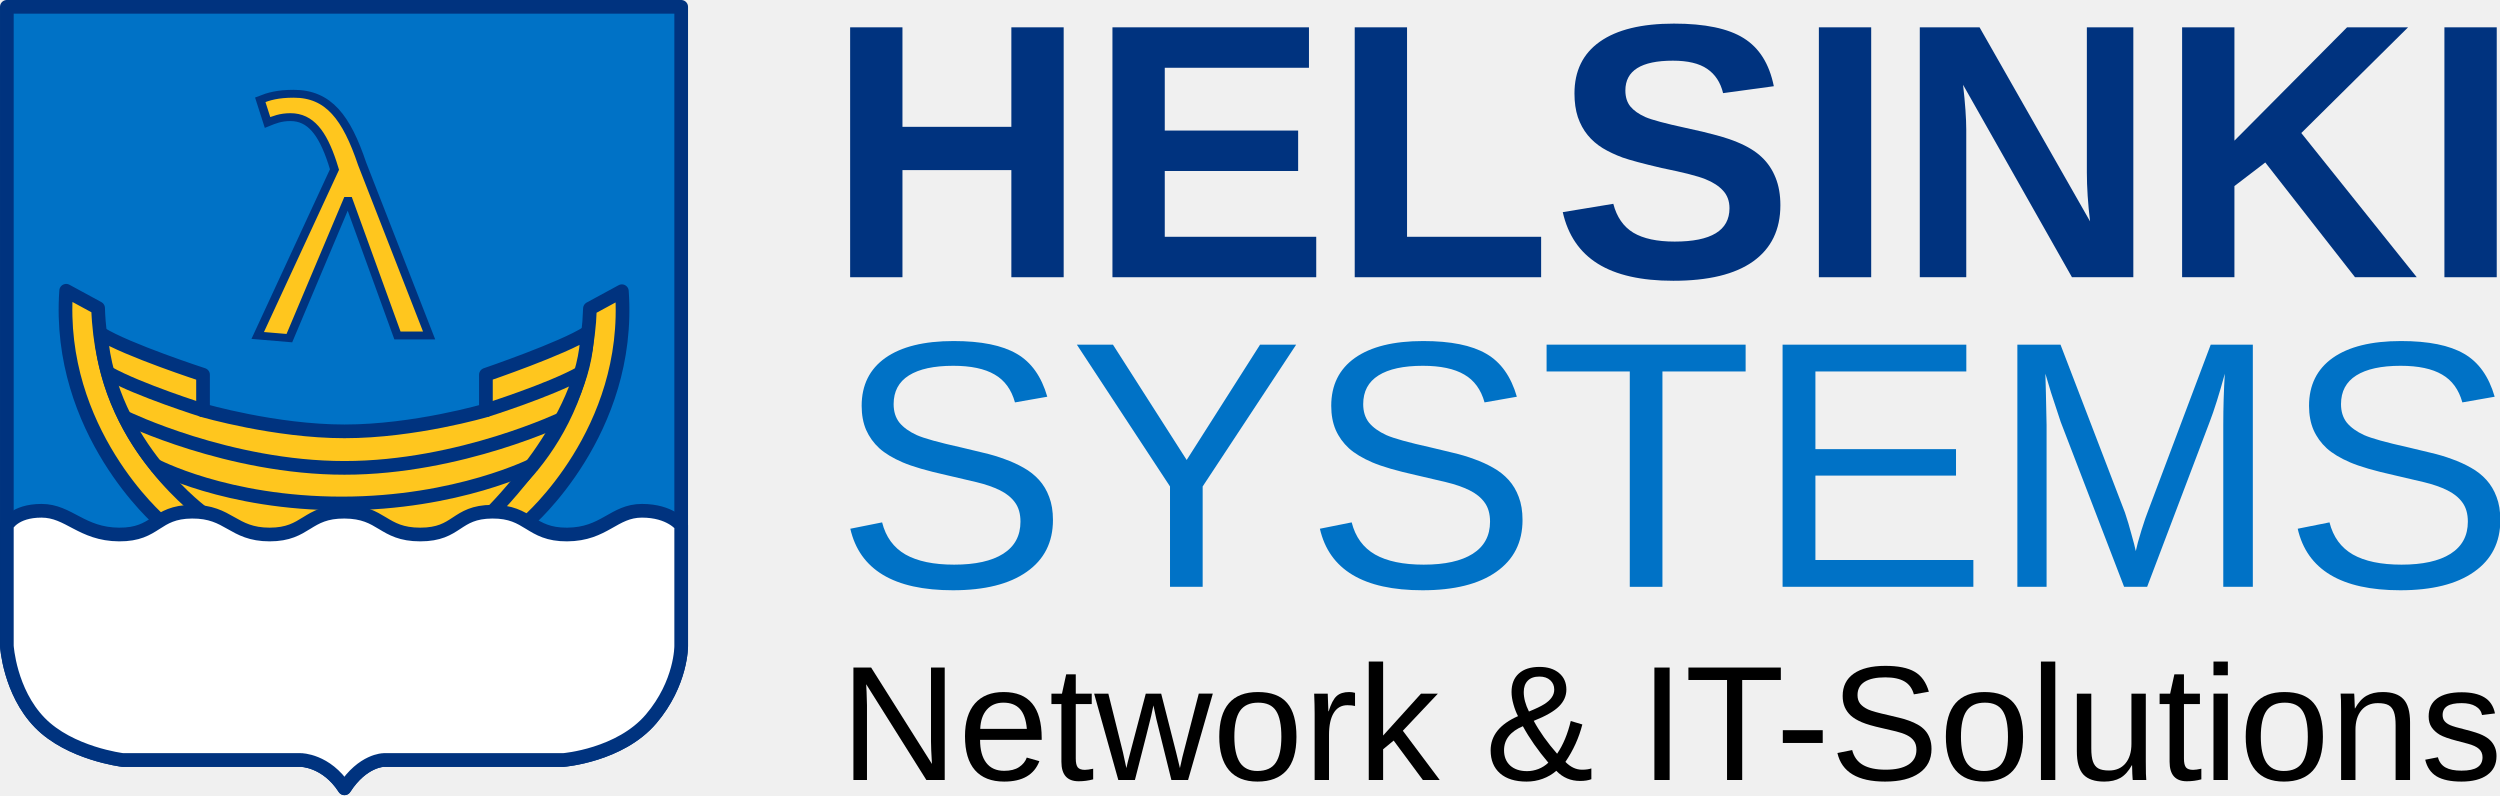
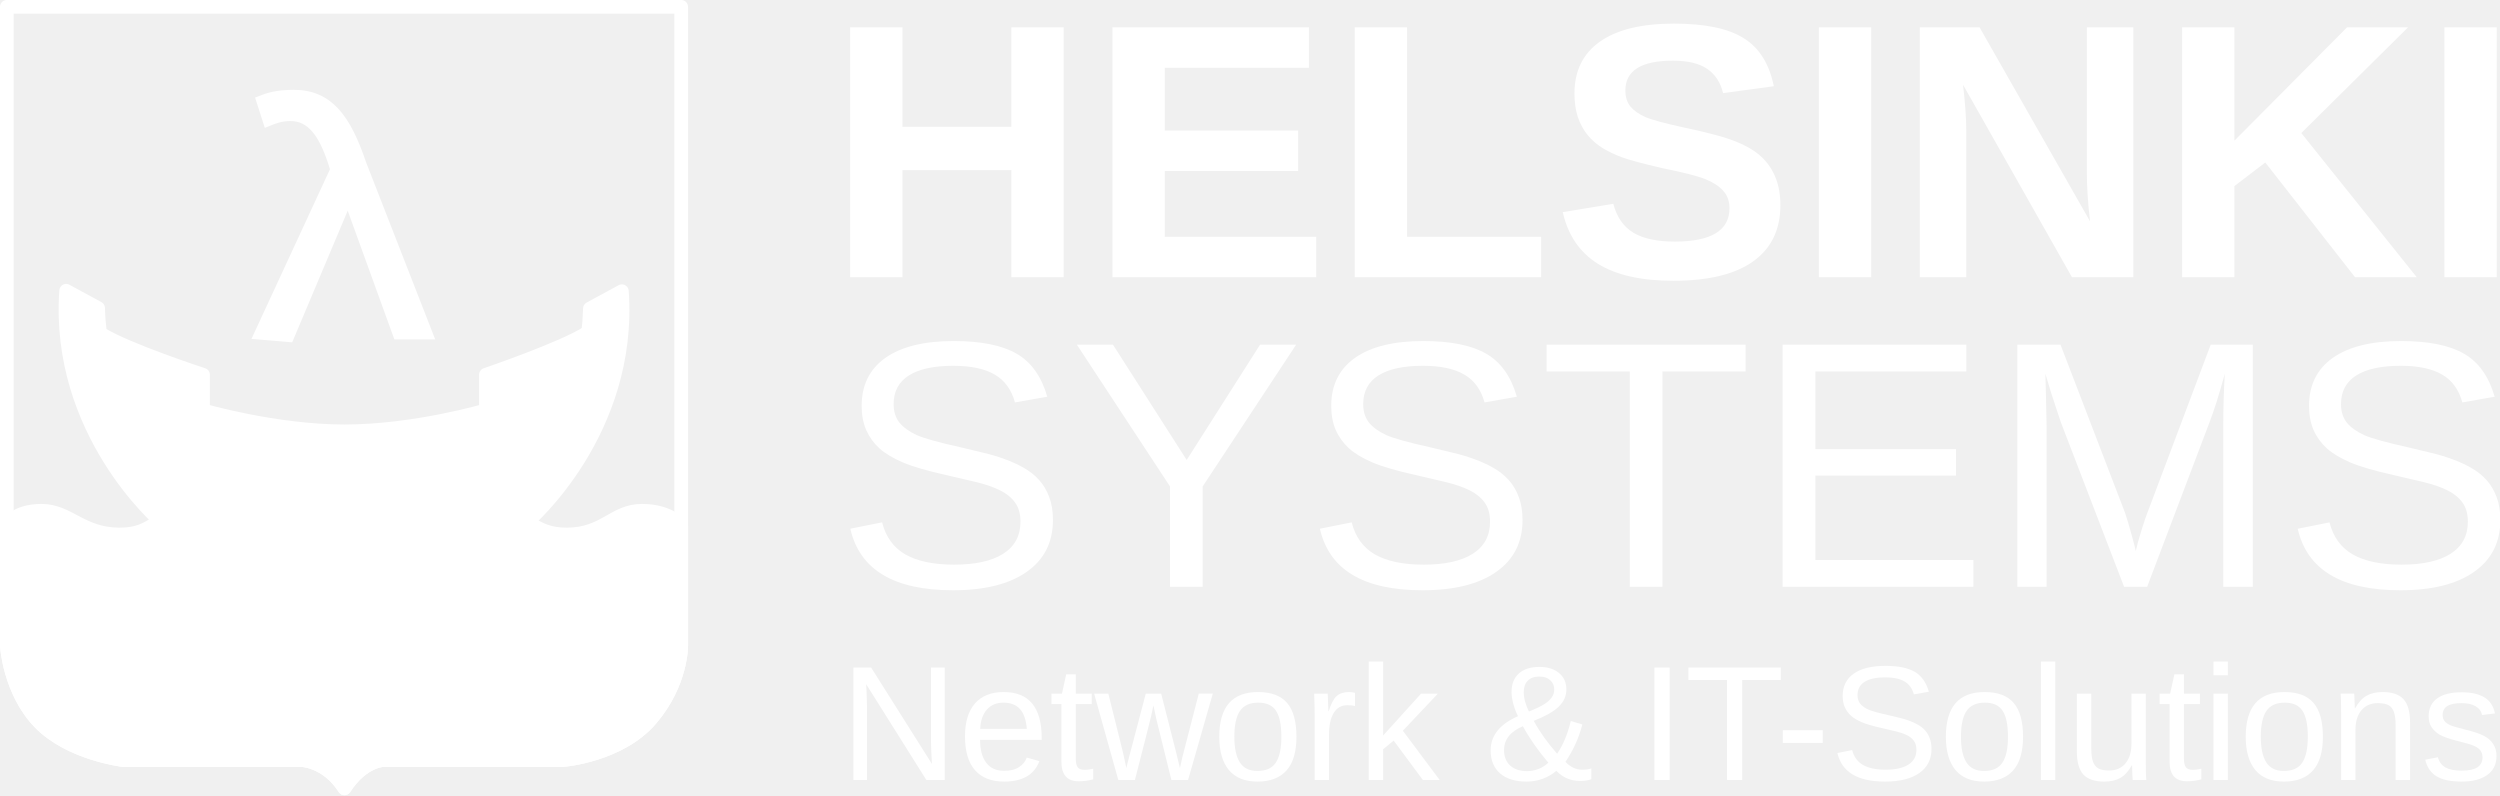
<svg xmlns="http://www.w3.org/2000/svg" id="svg93" version="1.1" viewBox="0 0 677.973 215.729" height="215.729mm" width="677.973mm">
  <defs id="defs87" />
  <g id="g342" transform="matrix(0.3743999,0,0,0.3744007,-0.4853307,-0.7767676)">
-     <path style="fill:#0072c6;fill-opacity:1;fill-rule:evenodd;stroke:#00337f;stroke-width:9.917;stroke-linecap:butt;stroke-linejoin:round;stroke-miterlimit:4;stroke-dasharray:none;stroke-opacity:1" d="M 6.255,7.033 H 494.704 V 469.91 c 0,0 0.337,26.832 -21.812,52.9 -22.473,26.45 -63.452,29.756 -63.452,29.756 H 279.231 c 0.098,0 -15.202,0 -28.421,20.499 -13.219,-20.499 -31.726,-20.499 -31.545,-20.499 H 90.196 c 0,0 -38.336,-4.629 -60.147,-27.111 C 8.237,502.972 6.255,469.91 6.255,469.91 Z" id="path1350" />
-     <path style="fill:#ffc61e;fill-opacity:1;fill-rule:evenodd;stroke:#00337f;stroke-width:9.917;stroke-linecap:butt;stroke-linejoin:round;stroke-miterlimit:4;stroke-dasharray:none;stroke-opacity:1" d="M 49.217,212.683 72.351,225.246 C 75.655,329.063 151.666,373.367 151.666,373.367 l -34.37,5.951 c 0,0 -75.305,-64.726 -68.079,-166.636 z" id="path2234" />
-     <path style="fill:#ffc61e;fill-opacity:1;fill-rule:evenodd;stroke:#00337f;stroke-width:9.917;stroke-linecap:butt;stroke-linejoin:round;stroke-miterlimit:4;stroke-dasharray:none;stroke-opacity:1" d="m 451.741,213.013 -23.134,12.564 c -3.305,103.817 -79.315,148.121 -79.315,148.121 l 34.37,5.951 c 0,0 75.305,-64.726 68.079,-166.636 z" id="path3984" />
-     <path style="fill:#ffc61e;fill-opacity:1;fill-rule:evenodd;stroke:#00337f;stroke-width:9.917;stroke-linecap:butt;stroke-linejoin:round;stroke-miterlimit:4;stroke-dasharray:none;stroke-opacity:1" d="m 74.333,243.761 c 19.168,11.903 74.027,29.756 74.027,29.756 v 25.789 c 0,0 52.211,15.209 102.449,15.209 50.894,0 102.449,-15.209 102.449,-15.209 v -25.789 c 0,0 56.182,-19.176 73.367,-30.418 -0.661,63.48 -70.062,130.928 -70.062,130.928 L 248.827,424.283 149.683,374.689 c 0,0 -68.74,-48.933 -75.349,-130.928 z" id="path5746" />
-     <path id="path2229" d="m 6.255,382.624 c 0,0 5.277,-10.58 25.116,-10.58 19.829,0 28.917,17.027 56.182,17.193 27.265,0.165 25.943,-16.366 52.877,-16.531 26.934,-0.165 29.247,16.531 56.182,16.531 26.934,0 26.604,-16.697 54.199,-16.531 27.595,0.165 27.43,16.531 54.86,16.531 27.43,0 25.282,-16.366 52.216,-16.531 26.934,-0.165 27.099,16.697 54.199,16.531 27.099,-0.165 33.698,-17.193 54.199,-17.193 20.49,0 28.421,10.58 28.421,10.58 v 87.285 c 0,0 0.337,26.832 -21.812,52.9 -22.473,26.45 -63.452,29.756 -63.452,29.756 H 279.231 c 0.098,0 -15.202,0 -28.421,20.499 -13.219,-20.499 -31.726,-20.499 -31.545,-20.499 H 90.196 c 0,0 -38.336,-4.629 -60.147,-27.111 C 8.237,502.972 6.255,469.91 6.255,469.91 Z" style="fill:#ffffff;fill-opacity:1;fill-rule:evenodd;stroke:#00337f;stroke-width:9.917;stroke-linecap:butt;stroke-linejoin:round;stroke-miterlimit:4;stroke-dasharray:none;stroke-opacity:1" />
-     <path style="display:inline;fill:none;fill-opacity:0.75;fill-rule:evenodd;stroke:#00337f;stroke-width:9.917;stroke-linecap:butt;stroke-linejoin:miter;stroke-miterlimit:4;stroke-dasharray:none;stroke-opacity:1" d="m 79.621,272.195 c 22.473,12.564 68.74,27.111 68.74,27.111" id="path7494" />
-     <path id="path8369" d="m 421.998,272.195 c -22.473,12.564 -68.74,27.111 -68.74,27.111" style="display:inline;fill:none;fill-opacity:0.75;fill-rule:evenodd;stroke:#00337f;stroke-width:9.917;stroke-linecap:butt;stroke-linejoin:miter;stroke-miterlimit:4;stroke-dasharray:none;stroke-opacity:1" />
-     <path style="display:inline;fill:none;fill-opacity:0.75;fill-rule:evenodd;stroke:#00337f;stroke-width:9.917;stroke-linecap:butt;stroke-linejoin:miter;stroke-miterlimit:4;stroke-dasharray:none;stroke-opacity:1" d="m 92.179,304.597 c 0,0 74.688,36.369 158.63,36.369 83.942,0 159.291,-36.369 159.291,-36.369" id="path8371" />
-     <path id="path9246" d="m 113.33,338.982 c 0,0 51.555,27.773 135.497,27.773 83.942,0 139.462,-28.434 139.462,-28.434" style="display:inline;fill:none;fill-opacity:0.75;fill-rule:evenodd;stroke:#00337f;stroke-width:9.917;stroke-linecap:butt;stroke-linejoin:miter;stroke-miterlimit:4;stroke-dasharray:none;stroke-opacity:1" />
-     <g aria-label="λ" transform="scale(1.044045,0.9578133)" style="font-style:normal;font-variant:normal;font-weight:normal;font-stretch:normal;font-size:252.467px;line-height:125%;font-family:'Anonymous Pro';-inkscape-font-specification:'Anonymous Pro, Normal';font-variant-ligatures:normal;font-variant-caps:normal;font-variant-numeric:normal;font-feature-settings:normal;text-align:center;letter-spacing:0px;word-spacing:0px;writing-mode:lr-tb;text-anchor:middle;fill:#ffc61e;fill-opacity:1;stroke:#00337f;stroke-width:5.95;stroke-linecap:butt;stroke-linejoin:miter;stroke-miterlimit:4;stroke-dasharray:none;stroke-opacity:1" id="text4539">
-       <path d="m 201.998,257.875 40.142,-103.764 h 1.01 l 33.831,101.744 h 21.965 L 252.491,126.087 c -10.856,-35.093 -23.227,-53.018 -47.464,-53.018 -11.109,0 -17.42,2.02 -23.227,4.544 l 5.049,17.168 c 4.544,-2.02 9.089,-4.039 15.905,-4.039 13.886,0 22.217,11.866 29.034,34.336 l 1.515,5.302 -53.271,125.476 z" style="font-style:normal;font-variant:normal;font-weight:normal;font-stretch:normal;font-size:252.467px;font-family:'Source Sans Pro';-inkscape-font-specification:'Source Sans Pro, Normal';font-variant-ligatures:normal;font-variant-caps:normal;font-variant-numeric:normal;font-feature-settings:normal;text-align:center;writing-mode:lr-tb;text-anchor:middle;fill:#ffc61e;fill-opacity:1;stroke:#00337f;stroke-width:5.95;stroke-miterlimit:4;stroke-dasharray:none;stroke-opacity:1" id="path824" />
+     <path style="fill:none;fill-opacity:1;fill-rule:evenodd;stroke:#ffffff;stroke-width:9.917;stroke-linecap:butt;stroke-linejoin:round;stroke-miterlimit:4;stroke-dasharray:none;stroke-opacity:1" d="M 6.255,7.033 H 494.704 V 469.91 c 0,0 0.337,26.832 -21.812,52.9 -22.473,26.45 -63.452,29.756 -63.452,29.756 H 279.231 c 0.098,0 -15.202,0 -28.421,20.499 -13.219,-20.499 -31.726,-20.499 -31.545,-20.499 H 90.196 c 0,0 -38.336,-4.629 -60.147,-27.111 C 8.237,502.972 6.255,469.91 6.255,469.91 Z" id="path1350" />
+     <path style="fill:#ffffff;fill-opacity:1;fill-rule:evenodd;stroke:#ffffff;stroke-width:9.917;stroke-linecap:butt;stroke-linejoin:round;stroke-miterlimit:4;stroke-dasharray:none;stroke-opacity:1" d="M 49.217,212.683 72.351,225.246 C 75.655,329.063 151.666,373.367 151.666,373.367 l -34.37,5.951 c 0,0 -75.305,-64.726 -68.079,-166.636 z" id="path2234" />
+     <path style="fill:#ffffff;fill-opacity:1;fill-rule:evenodd;stroke:#ffffff;stroke-width:9.917;stroke-linecap:butt;stroke-linejoin:round;stroke-miterlimit:4;stroke-dasharray:none;stroke-opacity:1" d="m 451.741,213.013 -23.134,12.564 c -3.305,103.817 -79.315,148.121 -79.315,148.121 l 34.37,5.951 c 0,0 75.305,-64.726 68.079,-166.636 z" id="path3984" />
+     <path style="fill:#ffffff;fill-opacity:1;fill-rule:evenodd;stroke:#ffffff;stroke-width:9.917;stroke-linecap:butt;stroke-linejoin:round;stroke-miterlimit:4;stroke-dasharray:none;stroke-opacity:1" d="m 74.333,243.761 c 19.168,11.903 74.027,29.756 74.027,29.756 v 25.789 c 0,0 52.211,15.209 102.449,15.209 50.894,0 102.449,-15.209 102.449,-15.209 v -25.789 c 0,0 56.182,-19.176 73.367,-30.418 -0.661,63.48 -70.062,130.928 -70.062,130.928 L 248.827,424.283 149.683,374.689 c 0,0 -68.74,-48.933 -75.349,-130.928 z" id="path5746" />
+     <path id="path2229" d="m 6.255,382.624 c 0,0 5.277,-10.58 25.116,-10.58 19.829,0 28.917,17.027 56.182,17.193 27.265,0.165 25.943,-16.366 52.877,-16.531 26.934,-0.165 29.247,16.531 56.182,16.531 26.934,0 26.604,-16.697 54.199,-16.531 27.595,0.165 27.43,16.531 54.86,16.531 27.43,0 25.282,-16.366 52.216,-16.531 26.934,-0.165 27.099,16.697 54.199,16.531 27.099,-0.165 33.698,-17.193 54.199,-17.193 20.49,0 28.421,10.58 28.421,10.58 v 87.285 c 0,0 0.337,26.832 -21.812,52.9 -22.473,26.45 -63.452,29.756 -63.452,29.756 H 279.231 c 0.098,0 -15.202,0 -28.421,20.499 -13.219,-20.499 -31.726,-20.499 -31.545,-20.499 H 90.196 c 0,0 -38.336,-4.629 -60.147,-27.111 C 8.237,502.972 6.255,469.91 6.255,469.91 Z" style="fill:#ffffff;fill-opacity:1;fill-rule:evenodd;stroke:#ffffff;stroke-width:9.917;stroke-linecap:butt;stroke-linejoin:round;stroke-miterlimit:4;stroke-dasharray:none;stroke-opacity:1" />
+     <path style="display:inline;fill:none;fill-opacity:0.75;fill-rule:evenodd;stroke:#ffffff;stroke-width:9.917;stroke-linecap:butt;stroke-linejoin:miter;stroke-miterlimit:4;stroke-dasharray:none;stroke-opacity:1" d="m 79.621,272.195 c 22.473,12.564 68.74,27.111 68.74,27.111" id="path7494" />
+     <path id="path8369" d="m 421.998,272.195 c -22.473,12.564 -68.74,27.111 -68.74,27.111" style="display:inline;fill:none;fill-opacity:0.75;fill-rule:evenodd;stroke:#ffffff;stroke-width:9.917;stroke-linecap:butt;stroke-linejoin:miter;stroke-miterlimit:4;stroke-dasharray:none;stroke-opacity:1" />
+     <path style="display:inline;fill:none;fill-opacity:0.75;fill-rule:evenodd;stroke:#ffffff;stroke-width:9.917;stroke-linecap:butt;stroke-linejoin:miter;stroke-miterlimit:4;stroke-dasharray:none;stroke-opacity:1" d="m 92.179,304.597 c 0,0 74.688,36.369 158.63,36.369 83.942,0 159.291,-36.369 159.291,-36.369" id="path8371" />
+     <path id="path9246" d="m 113.33,338.982 c 0,0 51.555,27.773 135.497,27.773 83.942,0 139.462,-28.434 139.462,-28.434" style="display:inline;fill:none;fill-opacity:0.75;fill-rule:evenodd;stroke:#ffffff;stroke-width:9.917;stroke-linecap:butt;stroke-linejoin:miter;stroke-miterlimit:4;stroke-dasharray:none;stroke-opacity:1" />
+     <g aria-label="λ" transform="scale(1.044045,0.9578133)" style="font-style:normal;font-variant:normal;font-weight:normal;font-stretch:normal;font-size:252.467px;line-height:125%;font-family:'Anonymous Pro';-inkscape-font-specification:'Anonymous Pro, Normal';font-variant-ligatures:normal;font-variant-caps:normal;font-variant-numeric:normal;font-feature-settings:normal;text-align:center;letter-spacing:0px;word-spacing:0px;writing-mode:lr-tb;text-anchor:middle;fill:#ffffff;fill-opacity:1;stroke:#ffffff;stroke-width:5.95;stroke-linecap:butt;stroke-linejoin:miter;stroke-miterlimit:4;stroke-dasharray:none;stroke-opacity:1" id="text4539">
+       <path d="m 201.998,257.875 40.142,-103.764 h 1.01 l 33.831,101.744 h 21.965 L 252.491,126.087 c -10.856,-35.093 -23.227,-53.018 -47.464,-53.018 -11.109,0 -17.42,2.02 -23.227,4.544 l 5.049,17.168 c 4.544,-2.02 9.089,-4.039 15.905,-4.039 13.886,0 22.217,11.866 29.034,34.336 l 1.515,5.302 -53.271,125.476 z" style="font-style:normal;font-variant:normal;font-weight:normal;font-stretch:normal;font-size:252.467px;font-family:'Source Sans Pro';-inkscape-font-specification:'Source Sans Pro, Normal';font-variant-ligatures:normal;font-variant-caps:normal;font-variant-numeric:normal;font-feature-settings:normal;text-align:center;writing-mode:lr-tb;text-anchor:middle;fill:#ffffff;fill-opacity:1;stroke:#ffffff;stroke-width:5.95;stroke-miterlimit:4;stroke-dasharray:none;stroke-opacity:1" id="path824" />
    </g>
  </g>
  <g id="layer1" style="display:inline">
-     <g aria-label="Network &amp; IT-Solutions" id="text246" style="font-size:53.73px;line-height:125%;font-family:Arial;-inkscape-font-specification:Arial;letter-spacing:0px;word-spacing:0px;stroke-width:6.716px">
+     <g aria-label="Network &amp; IT-Solutions" id="text246" style="font-size:53.73px;line-height:125%;font-family:Arial;-inkscape-font-specification:Arial;letter-spacing:0px;word-spacing:0px;stroke-width:6.716px;fill:#ffffff">
      <path d="m 251.22,211.526 -16.32,-25.973 0.108,2.099 0.108,3.615 v 20.259 h -3.679 V 181.03 h 4.805 l 16.493,26.146 q -0.26,-4.242 -0.26,-6.147 V 181.03 h 3.723 v 30.496 z" style="font-size:44.327px" id="path223" />
      <path d="m 265.786,200.639 q 0,4.026 1.667,6.212 1.667,2.186 4.87,2.186 2.532,0 4.047,-1.017 1.537,-1.017 2.078,-2.576 l 3.42,0.974 q -2.099,5.541 -9.545,5.541 -5.195,0 -7.922,-3.095 -2.705,-3.095 -2.705,-9.199 0,-5.801 2.705,-8.896 2.727,-3.095 7.77,-3.095 10.324,0 10.324,12.445 v 0.519 z m 12.683,-2.987 q -0.325,-3.701 -1.883,-5.389 -1.558,-1.71 -4.48,-1.71 -2.835,0 -4.502,1.905 -1.645,1.883 -1.775,5.195 z" style="font-size:44.327px" id="path225" />
      <path d="m 296.456,211.353 q -1.926,0.519 -3.939,0.519 -4.675,0 -4.675,-5.303 v -15.627 h -2.705 v -2.835 h 2.857 l 1.147,-5.238 h 2.597 v 5.238 h 4.329 v 2.835 h -4.329 v 14.783 q 0,1.688 0.541,2.381 0.563,0.671 1.926,0.671 0.779,0 2.251,-0.303 z" style="font-size:44.327px" id="path227" />
      <path d="m 322.191,211.526 h -4.524 l -4.091,-16.558 -0.779,-3.658 q -0.195,0.974 -0.606,2.814 -0.411,1.818 -4.415,17.402 h -4.502 l -6.558,-23.419 h 3.853 l 3.961,15.908 q 0.152,0.519 0.931,4.286 l 0.368,-1.602 4.892,-18.592 h 4.177 l 4.091,16.081 0.996,4.112 0.671,-3.009 4.437,-17.185 h 3.809 z" style="font-size:44.327px" id="path229" />
      <path d="m 351.583,199.795 q 0,6.147 -2.705,9.155 -2.705,3.009 -7.857,3.009 -5.13,0 -7.749,-3.117 -2.619,-3.138 -2.619,-9.047 0,-12.121 10.497,-12.121 5.368,0 7.9,2.965 2.532,2.944 2.532,9.155 z m -4.091,0 q 0,-4.848 -1.45,-7.034 -1.429,-2.208 -4.827,-2.208 -3.42,0 -4.956,2.251 -1.515,2.229 -1.515,6.991 0,4.632 1.493,6.969 1.515,2.316 4.74,2.316 3.506,0 5,-2.251 1.515,-2.251 1.515,-7.034 z" style="font-size:44.327px" id="path231" />
      <path d="m 356.518,211.526 v -17.965 q 0,-2.467 -0.13,-5.454 h 3.679 q 0.173,3.982 0.173,4.783 h 0.087 q 0.931,-3.009 2.143,-4.112 1.212,-1.104 3.42,-1.104 0.779,0 1.58,0.216 v 3.571 q -0.779,-0.216 -2.078,-0.216 -2.424,0 -3.701,2.099 -1.277,2.078 -1.277,5.974 v 12.207 z" style="font-size:44.327px" id="path233" />
      <path d="m 385.867,211.526 -7.922,-10.692 -2.857,2.359 v 8.333 h -3.896 V 179.406 h 3.896 v 20.064 l 10.281,-11.363 h 4.567 l -9.502,10.064 10,13.354 z" style="font-size:44.327px" id="path235" />
      <path d="m 428.506,211.786 q -3.831,0 -6.45,-2.749 -1.623,1.407 -3.701,2.164 -2.078,0.758 -4.35,0.758 -4.653,0 -7.207,-2.229 -2.554,-2.251 -2.554,-6.233 0,-6.017 7.424,-9.285 -0.714,-1.342 -1.234,-3.182 -0.519,-1.84 -0.519,-3.355 0,-3.247 1.97,-5.021 1.991,-1.796 5.627,-1.796 3.268,0 5.259,1.645 2.013,1.645 2.013,4.502 0,2.554 -1.991,4.545 -1.97,1.991 -6.861,3.939 2.402,4.437 6.342,8.917 2.446,-3.593 3.701,-8.874 l 3.138,0.931 q -1.364,5.389 -4.589,10.151 2.078,2.121 4.502,2.121 1.537,0 2.532,-0.346 v 2.922 q -1.212,0.476 -3.052,0.476 z m -7.013,-24.782 q 0,-1.558 -1.082,-2.532 -1.082,-0.996 -2.944,-0.996 -2.078,0 -3.16,1.125 -1.082,1.104 -1.082,3.073 0,2.467 1.407,5.281 2.835,-1.147 4.156,-1.991 1.342,-0.844 2.013,-1.818 0.693,-0.974 0.693,-2.143 z m -1.602,19.826 q -4.286,-5.065 -6.904,-9.891 -5.108,2.164 -5.108,6.515 0,2.619 1.667,4.156 1.688,1.515 4.589,1.515 1.537,0 3.073,-0.584 1.537,-0.606 2.684,-1.71 z" style="font-size:44.327px" id="path237" />
      <path d="M 448.656,211.526 V 181.03 h 4.134 v 30.496 z" style="font-size:44.327px" id="path239" />
      <path d="m 472.465,184.406 v 27.12 h -4.112 v -27.12 h -10.476 v -3.376 h 25.064 v 3.376 z" style="font-size:44.327px" id="path241" />
      <path d="m 483.482,201.483 v -3.463 h 10.822 v 3.463 z" style="font-size:44.327px" id="path243" />
      <path d="m 523.804,203.107 q 0,4.221 -3.312,6.536 -3.29,2.316 -9.285,2.316 -11.147,0 -12.921,-7.749 l 4.004,-0.801 q 0.693,2.749 2.944,4.047 2.251,1.277 6.125,1.277 4.004,0 6.169,-1.364 2.186,-1.385 2.186,-4.047 0,-1.493 -0.693,-2.424 -0.671,-0.931 -1.905,-1.537 -1.234,-0.606 -2.944,-1.017 -1.71,-0.411 -3.788,-0.887 -3.615,-0.801 -5.498,-1.602 -1.861,-0.801 -2.944,-1.775 -1.082,-0.996 -1.667,-2.316 -0.563,-1.32 -0.563,-3.03 0,-3.918 2.987,-6.039 3.009,-2.121 8.593,-2.121 5.195,0 7.943,1.602 2.749,1.58 3.853,5.411 l -4.069,0.714 q -0.671,-2.424 -2.554,-3.506 -1.883,-1.104 -5.216,-1.104 -3.658,0 -5.584,1.212 -1.926,1.212 -1.926,3.615 0,1.407 0.736,2.338 0.758,0.909 2.164,1.558 1.407,0.628 5.606,1.558 1.407,0.325 2.792,0.671 1.407,0.325 2.684,0.801 1.277,0.455 2.381,1.082 1.125,0.628 1.948,1.537 0.822,0.909 1.277,2.143 0.476,1.234 0.476,2.9 z" style="font-size:44.327px" id="path245" />
      <path d="m 548.63,199.795 q 0,6.147 -2.705,9.155 -2.705,3.009 -7.857,3.009 -5.13,0 -7.749,-3.117 -2.619,-3.138 -2.619,-9.047 0,-12.121 10.497,-12.121 5.368,0 7.9,2.965 2.532,2.944 2.532,9.155 z m -4.091,0 q 0,-4.848 -1.45,-7.034 -1.429,-2.208 -4.827,-2.208 -3.42,0 -4.956,2.251 -1.515,2.229 -1.515,6.991 0,4.632 1.493,6.969 1.515,2.316 4.74,2.316 3.506,0 5,-2.251 1.515,-2.251 1.515,-7.034 z" style="font-size:44.327px" id="path247" />
      <path d="M 553.478,211.526 V 179.406 h 3.896 v 32.12 z" style="font-size:44.327px" id="path249" />
      <path d="m 567.136,188.107 v 14.848 q 0,2.316 0.455,3.593 0.455,1.277 1.45,1.84 0.996,0.563 2.922,0.563 2.814,0 4.437,-1.926 1.623,-1.926 1.623,-5.346 v -13.571 h 3.896 v 18.419 q 0,4.091 0.13,5 h -3.679 q -0.022,-0.108 -0.043,-0.584 -0.022,-0.476 -0.065,-1.082 -0.022,-0.628 -0.065,-2.338 h -0.065 q -1.342,2.424 -3.117,3.441 -1.753,0.996 -4.372,0.996 -3.853,0 -5.649,-1.905 -1.775,-1.926 -1.775,-6.342 v -15.605 z" style="font-size:44.327px" id="path251" />
      <path d="m 596.983,211.353 q -1.926,0.519 -3.939,0.519 -4.675,0 -4.675,-5.303 v -15.627 h -2.705 v -2.835 h 2.857 l 1.147,-5.238 h 2.597 v 5.238 h 4.329 v 2.835 h -4.329 v 14.783 q 0,1.688 0.541,2.381 0.563,0.671 1.926,0.671 0.779,0 2.251,-0.303 z" style="font-size:44.327px" id="path253" />
      <path d="m 600.273,183.129 v -3.723 h 3.896 v 3.723 z m 0,28.397 v -23.419 h 3.896 v 23.419 z" style="font-size:44.327px" id="path255" />
      <path d="m 629.946,199.795 q 0,6.147 -2.705,9.155 -2.705,3.009 -7.857,3.009 -5.13,0 -7.749,-3.117 -2.619,-3.138 -2.619,-9.047 0,-12.121 10.497,-12.121 5.368,0 7.9,2.965 2.532,2.944 2.532,9.155 z m -4.091,0 q 0,-4.848 -1.45,-7.034 -1.429,-2.208 -4.827,-2.208 -3.42,0 -4.956,2.251 -1.515,2.229 -1.515,6.991 0,4.632 1.493,6.969 1.515,2.316 4.74,2.316 3.506,0 5,-2.251 1.515,-2.251 1.515,-7.034 z" style="font-size:44.327px" id="path257" />
      <path d="M 649.664,211.526 V 196.678 q 0,-2.316 -0.455,-3.593 -0.455,-1.277 -1.45,-1.84 -0.996,-0.563 -2.922,-0.563 -2.814,0 -4.437,1.926 -1.623,1.926 -1.623,5.346 v 13.571 h -3.896 v -18.419 q 0,-4.091 -0.13,-5 h 3.679 q 0.022,0.108 0.043,0.584 0.022,0.476 0.043,1.104 0.043,0.606 0.087,2.316 h 0.065 q 1.342,-2.424 3.095,-3.42 1.775,-1.017 4.394,-1.017 3.853,0 5.627,1.926 1.796,1.905 1.796,6.32 v 15.605 z" style="font-size:44.327px" id="path259" />
      <path d="m 677.022,205.055 q 0,3.312 -2.511,5.108 -2.489,1.796 -6.991,1.796 -4.372,0 -6.753,-1.429 -2.359,-1.45 -3.073,-4.502 l 3.441,-0.671 q 0.498,1.883 2.056,2.77 1.558,0.866 4.329,0.866 2.965,0 4.329,-0.909 1.385,-0.909 1.385,-2.727 0,-1.385 -0.952,-2.251 -0.952,-0.866 -3.073,-1.429 l -2.792,-0.736 q -3.355,-0.866 -4.783,-1.688 -1.407,-0.844 -2.208,-2.035 -0.801,-1.19 -0.801,-2.922 0,-3.203 2.273,-4.87 2.294,-1.688 6.666,-1.688 3.874,0 6.147,1.364 2.294,1.364 2.9,4.372 l -3.506,0.433 q -0.325,-1.558 -1.753,-2.381 -1.407,-0.844 -3.788,-0.844 -2.641,0 -3.896,0.801 -1.255,0.801 -1.255,2.424 0,0.996 0.519,1.645 0.519,0.649 1.537,1.104 1.017,0.455 4.286,1.255 3.095,0.779 4.459,1.45 1.364,0.649 2.143,1.45 0.801,0.801 1.234,1.861 0.433,1.039 0.433,2.381 z" style="font-size:44.327px" id="path261" />
    </g>
-     <g aria-label="SYSTEMS" id="text90" style="font-size:90.636px;line-height:125%;font-family:Arial;-inkscape-font-specification:Arial;letter-spacing:0px;word-spacing:0px;fill:#0072c6;stroke-width:4.855px">
+     <g aria-label="SYSTEMS" id="text90" style="font-size:90.636px;line-height:125%;font-family:Arial;-inkscape-font-specification:Arial;letter-spacing:0px;word-spacing:0px;fill:#ffffff;stroke-width:4.855px">
      <path d="m 285.551,141.01 q 0,9.089 -7.132,14.077 -7.085,4.987 -19.996,4.987 -24.005,0 -27.827,-16.687 l 8.623,-1.725 q 1.492,5.92 6.339,8.716 4.848,2.75 13.191,2.75 8.623,0 13.284,-2.937 4.708,-2.983 4.708,-8.716 0,-3.216 -1.492,-5.22 -1.445,-2.004 -4.102,-3.309 -2.657,-1.305 -6.339,-2.191 -3.682,-0.886 -8.157,-1.911 -7.784,-1.725 -11.839,-3.449 -4.009,-1.725 -6.339,-3.822 -2.331,-2.144 -3.589,-4.987 -1.212,-2.843 -1.212,-6.526 0,-8.437 6.432,-13.005 6.479,-4.568 18.505,-4.568 11.187,0 17.106,3.449 5.92,3.403 8.297,11.653 l -8.763,1.538 q -1.445,-5.22 -5.5,-7.551 -4.055,-2.377 -11.233,-2.377 -7.877,0 -12.026,2.61 -4.148,2.61 -4.148,7.784 0,3.03 1.585,5.034 1.631,1.958 4.661,3.356 3.03,1.352 12.072,3.356 3.03,0.699 6.013,1.445 3.03,0.699 5.78,1.725 2.75,0.979 5.127,2.331 2.424,1.352 4.195,3.309 1.771,1.958 2.75,4.615 1.025,2.657 1.025,6.246 z" style="font-size:95.46px" id="path264" />
      <path d="m 326.15,131.92 v 27.221 h -8.856 V 131.92 L 292.03,93.466 h 9.788 l 19.996,31.276 19.903,-31.276 h 9.788 z" style="font-size:95.46px" id="path266" />
      <path d="m 412.894,141.01 q 0,9.089 -7.132,14.077 -7.085,4.987 -19.996,4.987 -24.005,0 -27.827,-16.687 l 8.623,-1.725 q 1.492,5.92 6.339,8.716 4.848,2.75 13.191,2.75 8.623,0 13.284,-2.937 4.708,-2.983 4.708,-8.716 0,-3.216 -1.492,-5.22 -1.445,-2.004 -4.102,-3.309 -2.657,-1.305 -6.339,-2.191 -3.682,-0.886 -8.157,-1.911 -7.784,-1.725 -11.839,-3.449 -4.009,-1.725 -6.339,-3.822 -2.331,-2.144 -3.589,-4.987 -1.212,-2.843 -1.212,-6.526 0,-8.437 6.432,-13.005 6.479,-4.568 18.505,-4.568 11.187,0 17.106,3.449 5.92,3.403 8.297,11.653 l -8.763,1.538 q -1.445,-5.22 -5.5,-7.551 -4.055,-2.377 -11.233,-2.377 -7.877,0 -12.026,2.61 -4.148,2.61 -4.148,7.784 0,3.03 1.585,5.034 1.631,1.958 4.661,3.356 3.03,1.352 12.072,3.356 3.03,0.699 6.013,1.445 3.03,0.699 5.78,1.725 2.75,0.979 5.127,2.331 2.424,1.352 4.195,3.309 1.771,1.958 2.75,4.615 1.025,2.657 1.025,6.246 z" style="font-size:95.46px" id="path268" />
      <path d="m 450.835,100.737 v 58.404 h -8.856 v -58.404 h -22.56 v -7.271 h 53.976 v 7.271 z" style="font-size:95.46px" id="path270" />
      <path d="M 483.417,159.141 V 93.466 h 49.828 v 7.271 h -40.925 v 21.068 h 38.128 v 7.178 h -38.128 v 22.886 h 42.836 v 7.271 z" style="font-size:95.46px" id="path272" />
-       <path d="m 602.928,159.141 v -43.815 q 0,-7.271 0.42,-13.983 -2.284,8.343 -4.102,13.051 l -16.967,44.747 h -6.246 l -17.2,-44.747 -2.61,-7.924 -1.538,-5.127 0.14,5.174 0.186,8.81 v 43.815 h -7.924 V 93.466 h 11.699 l 17.479,45.539 q 0.932,2.75 1.771,5.92 0.886,3.123 1.165,4.521 0.373,-1.864 1.538,-5.64 1.212,-3.822 1.631,-4.801 l 17.153,-45.539 h 11.42 v 65.675 z" style="font-size:95.46px" id="path274" />
+       <path d="m 602.928,159.141 v -43.815 q 0,-7.271 0.42,-13.983 -2.284,8.343 -4.102,13.051 l -16.967,44.747 h -6.246 l -17.2,-44.747 -2.61,-7.924 -1.538,-5.127 0.14,5.174 0.186,8.81 v 43.815 h -7.924 V 93.466 h 11.699 l 17.479,45.539 q 0.932,2.75 1.771,5.92 0.886,3.123 1.165,4.521 q 0.373,-1.864 1.538,-5.64 1.212,-3.822 1.631,-4.801 l 17.153,-45.539 h 11.42 v 65.675 z" style="font-size:95.46px" id="path274" />
      <path d="m 678.066,141.01 q 0,9.089 -7.132,14.077 -7.085,4.987 -19.996,4.987 -24.005,0 -27.827,-16.687 l 8.623,-1.725 q 1.492,5.92 6.339,8.716 4.848,2.75 13.191,2.75 8.623,0 13.284,-2.937 4.708,-2.983 4.708,-8.716 0,-3.216 -1.492,-5.22 -1.445,-2.004 -4.102,-3.309 -2.657,-1.305 -6.339,-2.191 -3.682,-0.886 -8.157,-1.911 -7.784,-1.725 -11.839,-3.449 -4.009,-1.725 -6.339,-3.822 -2.331,-2.144 -3.589,-4.987 -1.212,-2.843 -1.212,-6.526 0,-8.437 6.432,-13.005 6.479,-4.568 18.505,-4.568 11.187,0 17.106,3.449 5.92,3.403 8.297,11.653 l -8.763,1.538 q -1.445,-5.22 -5.5,-7.551 -4.055,-2.377 -11.233,-2.377 -7.877,0 -12.026,2.61 -4.148,2.61 -4.148,7.784 0,3.03 1.585,5.034 1.631,1.958 4.661,3.356 3.03,1.352 12.072,3.356 3.03,0.699 6.013,1.445 3.03,0.699 5.78,1.725 2.75,0.979 5.127,2.331 2.424,1.352 4.195,3.309 1.771,1.958 2.75,4.615 1.025,2.657 1.025,6.246 z" style="font-size:95.46px" id="path276" />
    </g>
-     <g aria-label="HELSINKI" id="text80" style="font-size:103.583px;line-height:125%;font-family:Arial;-inkscape-font-specification:Arial;letter-spacing:0px;word-spacing:0px;fill:#00337f;stroke-width:4.855px">
+     <g aria-label="HELSINKI" id="text80" style="font-size:103.583px;line-height:125%;font-family:Arial;-inkscape-font-specification:Arial;letter-spacing:0px;word-spacing:0px;fill:#ffffff;stroke-width:4.855px">
      <path d="M 274.269,75.181 V 46.13 H 244.737 V 75.181 H 230.548 V 7.411 h 14.189 V 34.394 h 29.532 V 7.411 H 288.457 V 75.181 Z" style="font-weight:bold;font-size:98.504px;-inkscape-font-specification:'Arial Bold'" id="path279" />
      <path d="M 301.684,75.181 V 7.411 h 53.292 V 18.378 h -39.104 v 17.027 h 36.17 v 10.966 h -36.17 v 17.844 h 41.076 v 10.966 z" style="font-weight:bold;font-size:98.504px;-inkscape-font-specification:'Arial Bold'" id="path281" />
      <path d="M 367.386,75.181 V 7.411 h 14.189 V 64.215 h 36.362 v 10.966 z" style="font-weight:bold;font-size:98.504px;-inkscape-font-specification:'Arial Bold'" id="path283" />
      <path d="m 482.821,55.654 q 0,9.956 -7.407,15.247 -7.359,5.243 -21.644,5.243 -13.035,0 -20.442,-4.617 -7.407,-4.617 -9.523,-13.996 l 13.708,-2.261 q 1.395,5.387 5.435,7.84 4.04,2.405 11.207,2.405 14.862,0 14.862,-9.042 0,-2.886 -1.732,-4.762 -1.683,-1.876 -4.81,-3.126 -3.078,-1.251 -11.88,-3.03 -7.599,-1.78 -10.582,-2.838 -2.982,-1.106 -5.387,-2.549 -2.405,-1.491 -4.088,-3.559 -1.683,-2.068 -2.645,-4.858 -0.914,-2.79 -0.914,-6.397 0,-9.187 6.878,-14.045 6.926,-4.906 20.105,-4.906 12.602,0 18.902,3.944 6.349,3.944 8.177,13.035 l -13.756,1.876 q -1.058,-4.377 -4.329,-6.589 -3.223,-2.213 -9.283,-2.213 -12.89,0 -12.89,8.08 0,2.645 1.347,4.329 1.395,1.683 4.088,2.886 2.693,1.154 10.918,2.934 9.764,2.068 13.948,3.848 4.233,1.732 6.686,4.088 2.453,2.309 3.752,5.579 1.299,3.223 1.299,7.455 z" style="font-weight:bold;font-size:98.504px;-inkscape-font-specification:'Arial Bold'" id="path285" />
      <path d="M 493.258,75.181 V 7.411 h 14.189 V 75.181 Z" style="font-weight:bold;font-size:98.504px;-inkscape-font-specification:'Arial Bold'" id="path287" />
      <path d="m 561.894,75.181 -29.532,-52.186 q 0.866,7.599 0.866,12.217 V 75.181 H 520.626 V 7.411 h 16.209 L 566.8,60.031 q -0.866,-7.263 -0.866,-13.227 V 7.411 h 12.602 V 75.181 Z" style="font-weight:bold;font-size:98.504px;-inkscape-font-specification:'Arial Bold'" id="path289" />
      <path d="m 638.658,75.181 -24.338,-31.119 -8.369,6.397 V 75.181 H 591.763 V 7.411 h 14.189 V 38.146 L 636.494,7.411 h 16.546 l -28.955,28.666 31.312,39.104 z" style="font-weight:bold;font-size:98.504px;-inkscape-font-specification:'Arial Bold'" id="path291" />
      <path d="M 662.899,75.181 V 7.411 h 14.189 V 75.181 Z" style="font-weight:bold;font-size:98.504px;-inkscape-font-specification:'Arial Bold'" id="path293" />
    </g>
  </g>
</svg>
